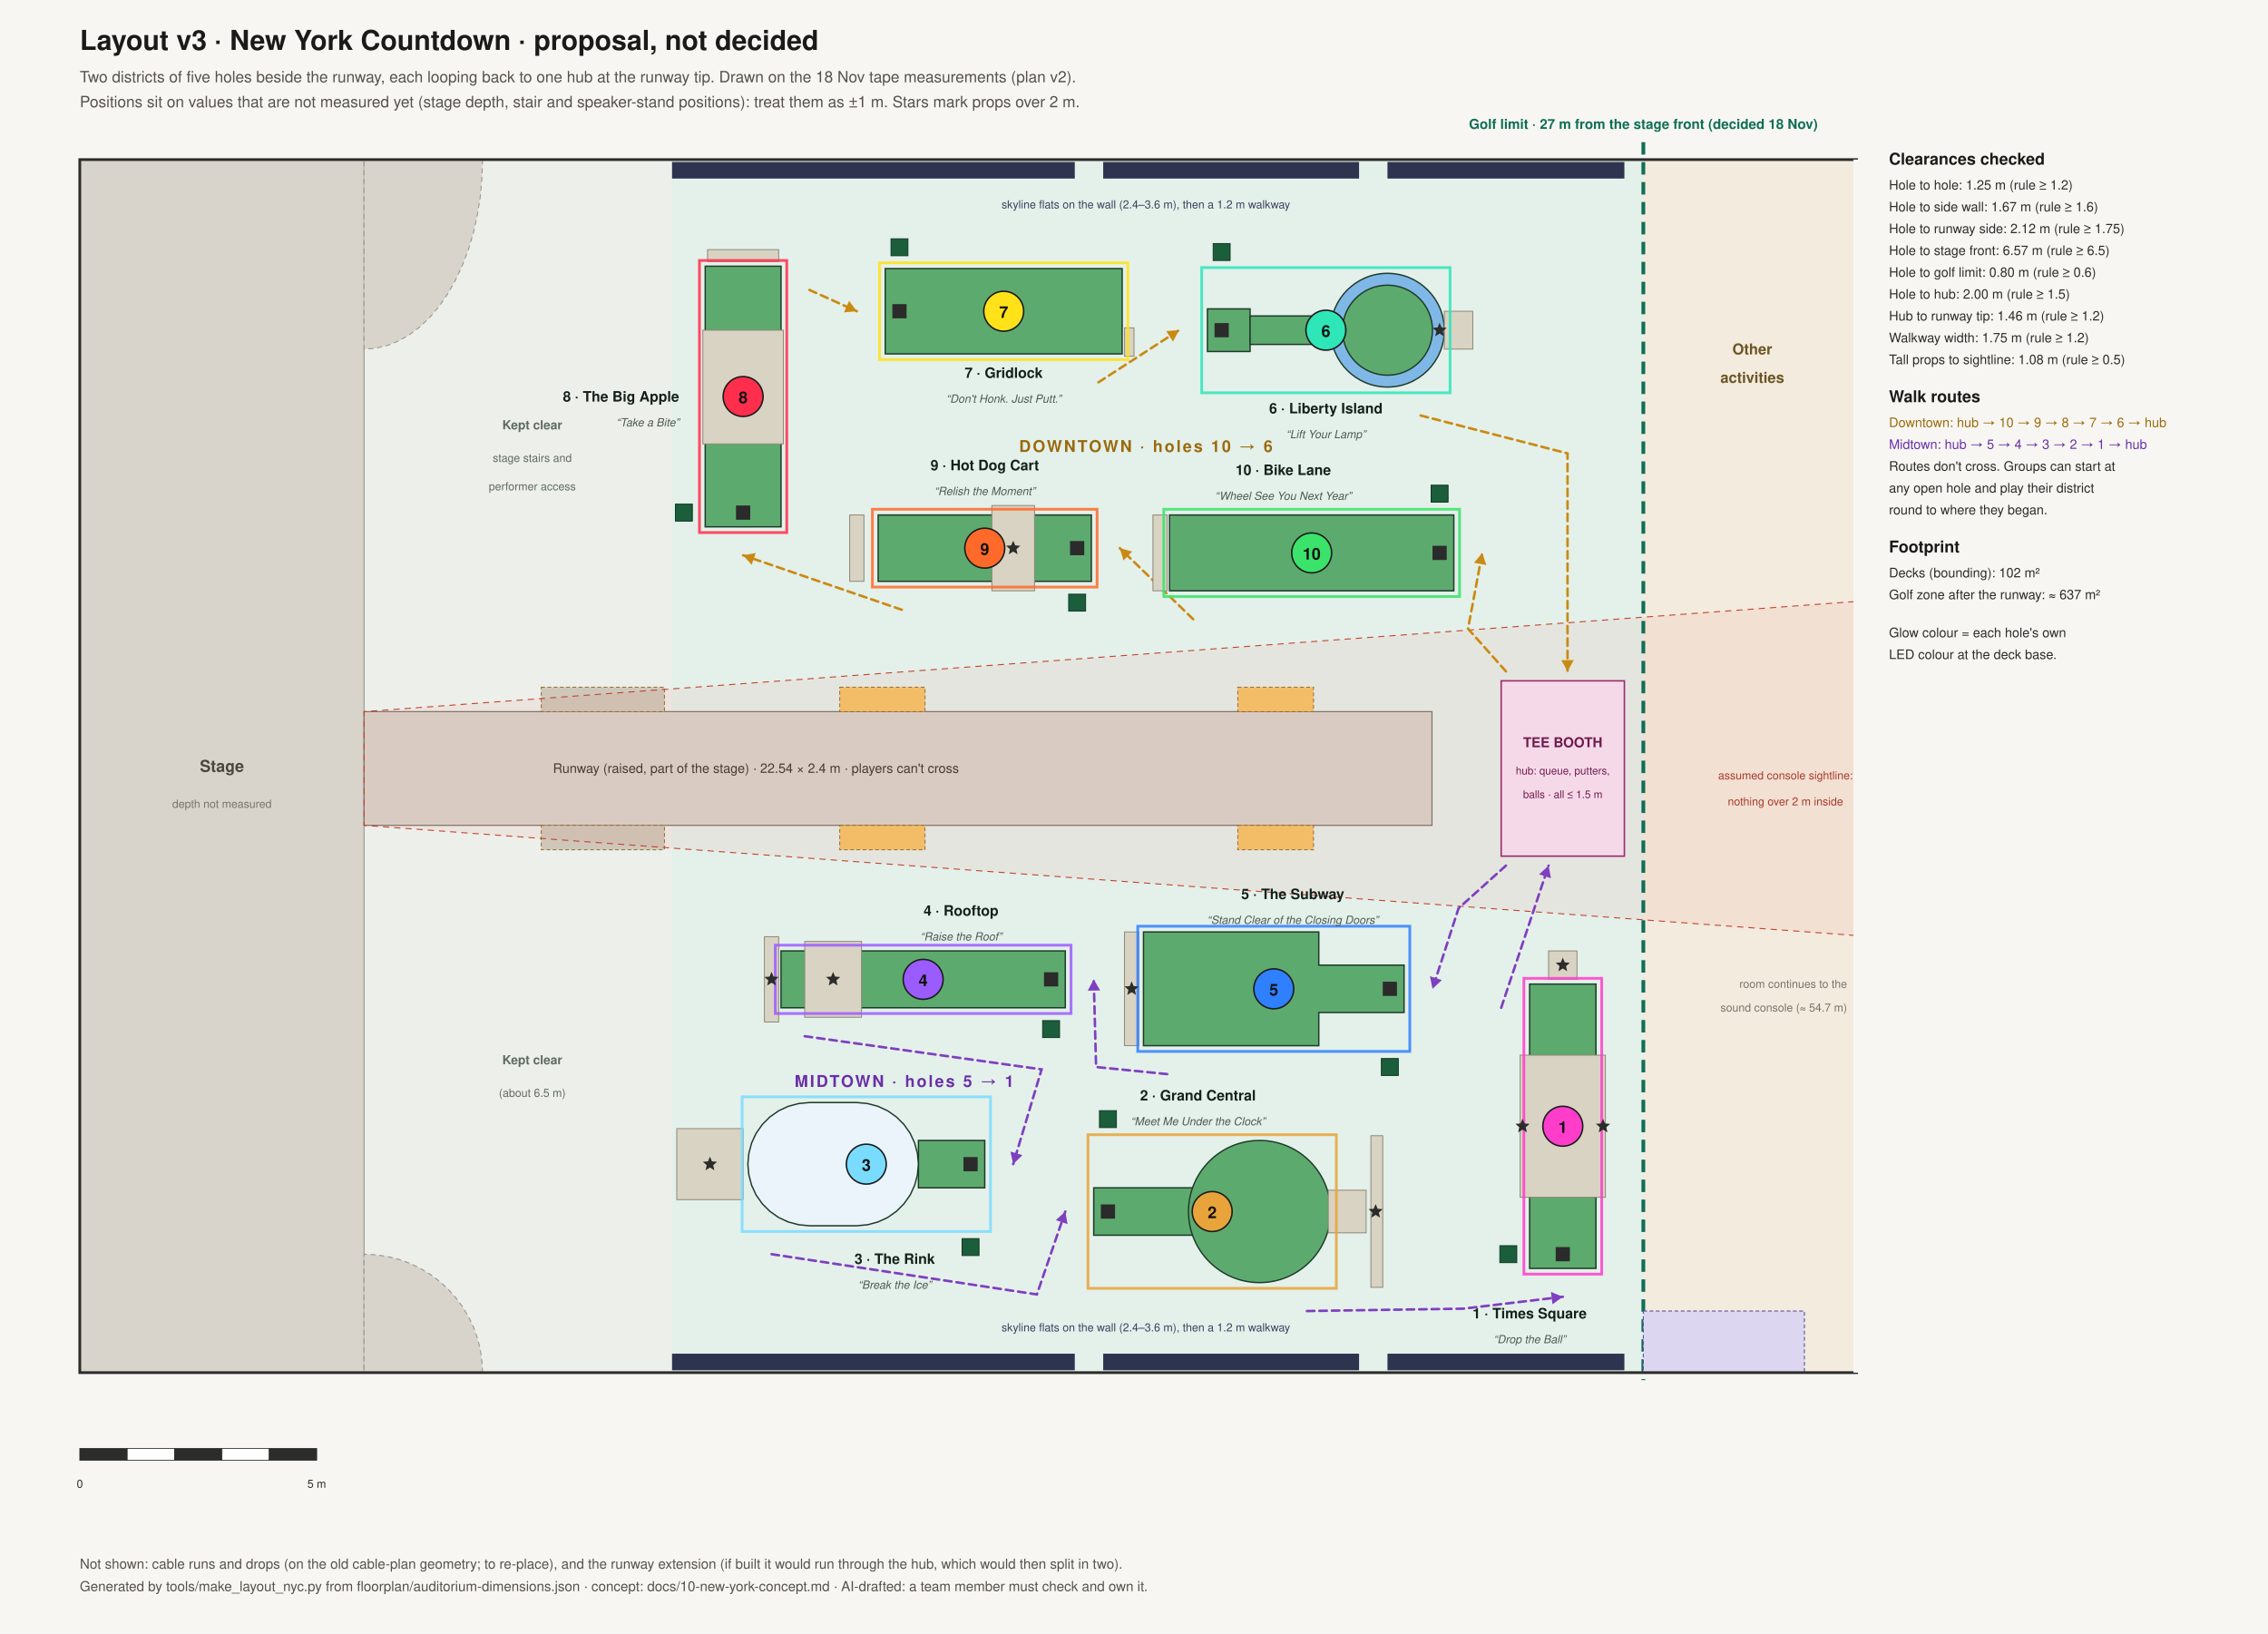
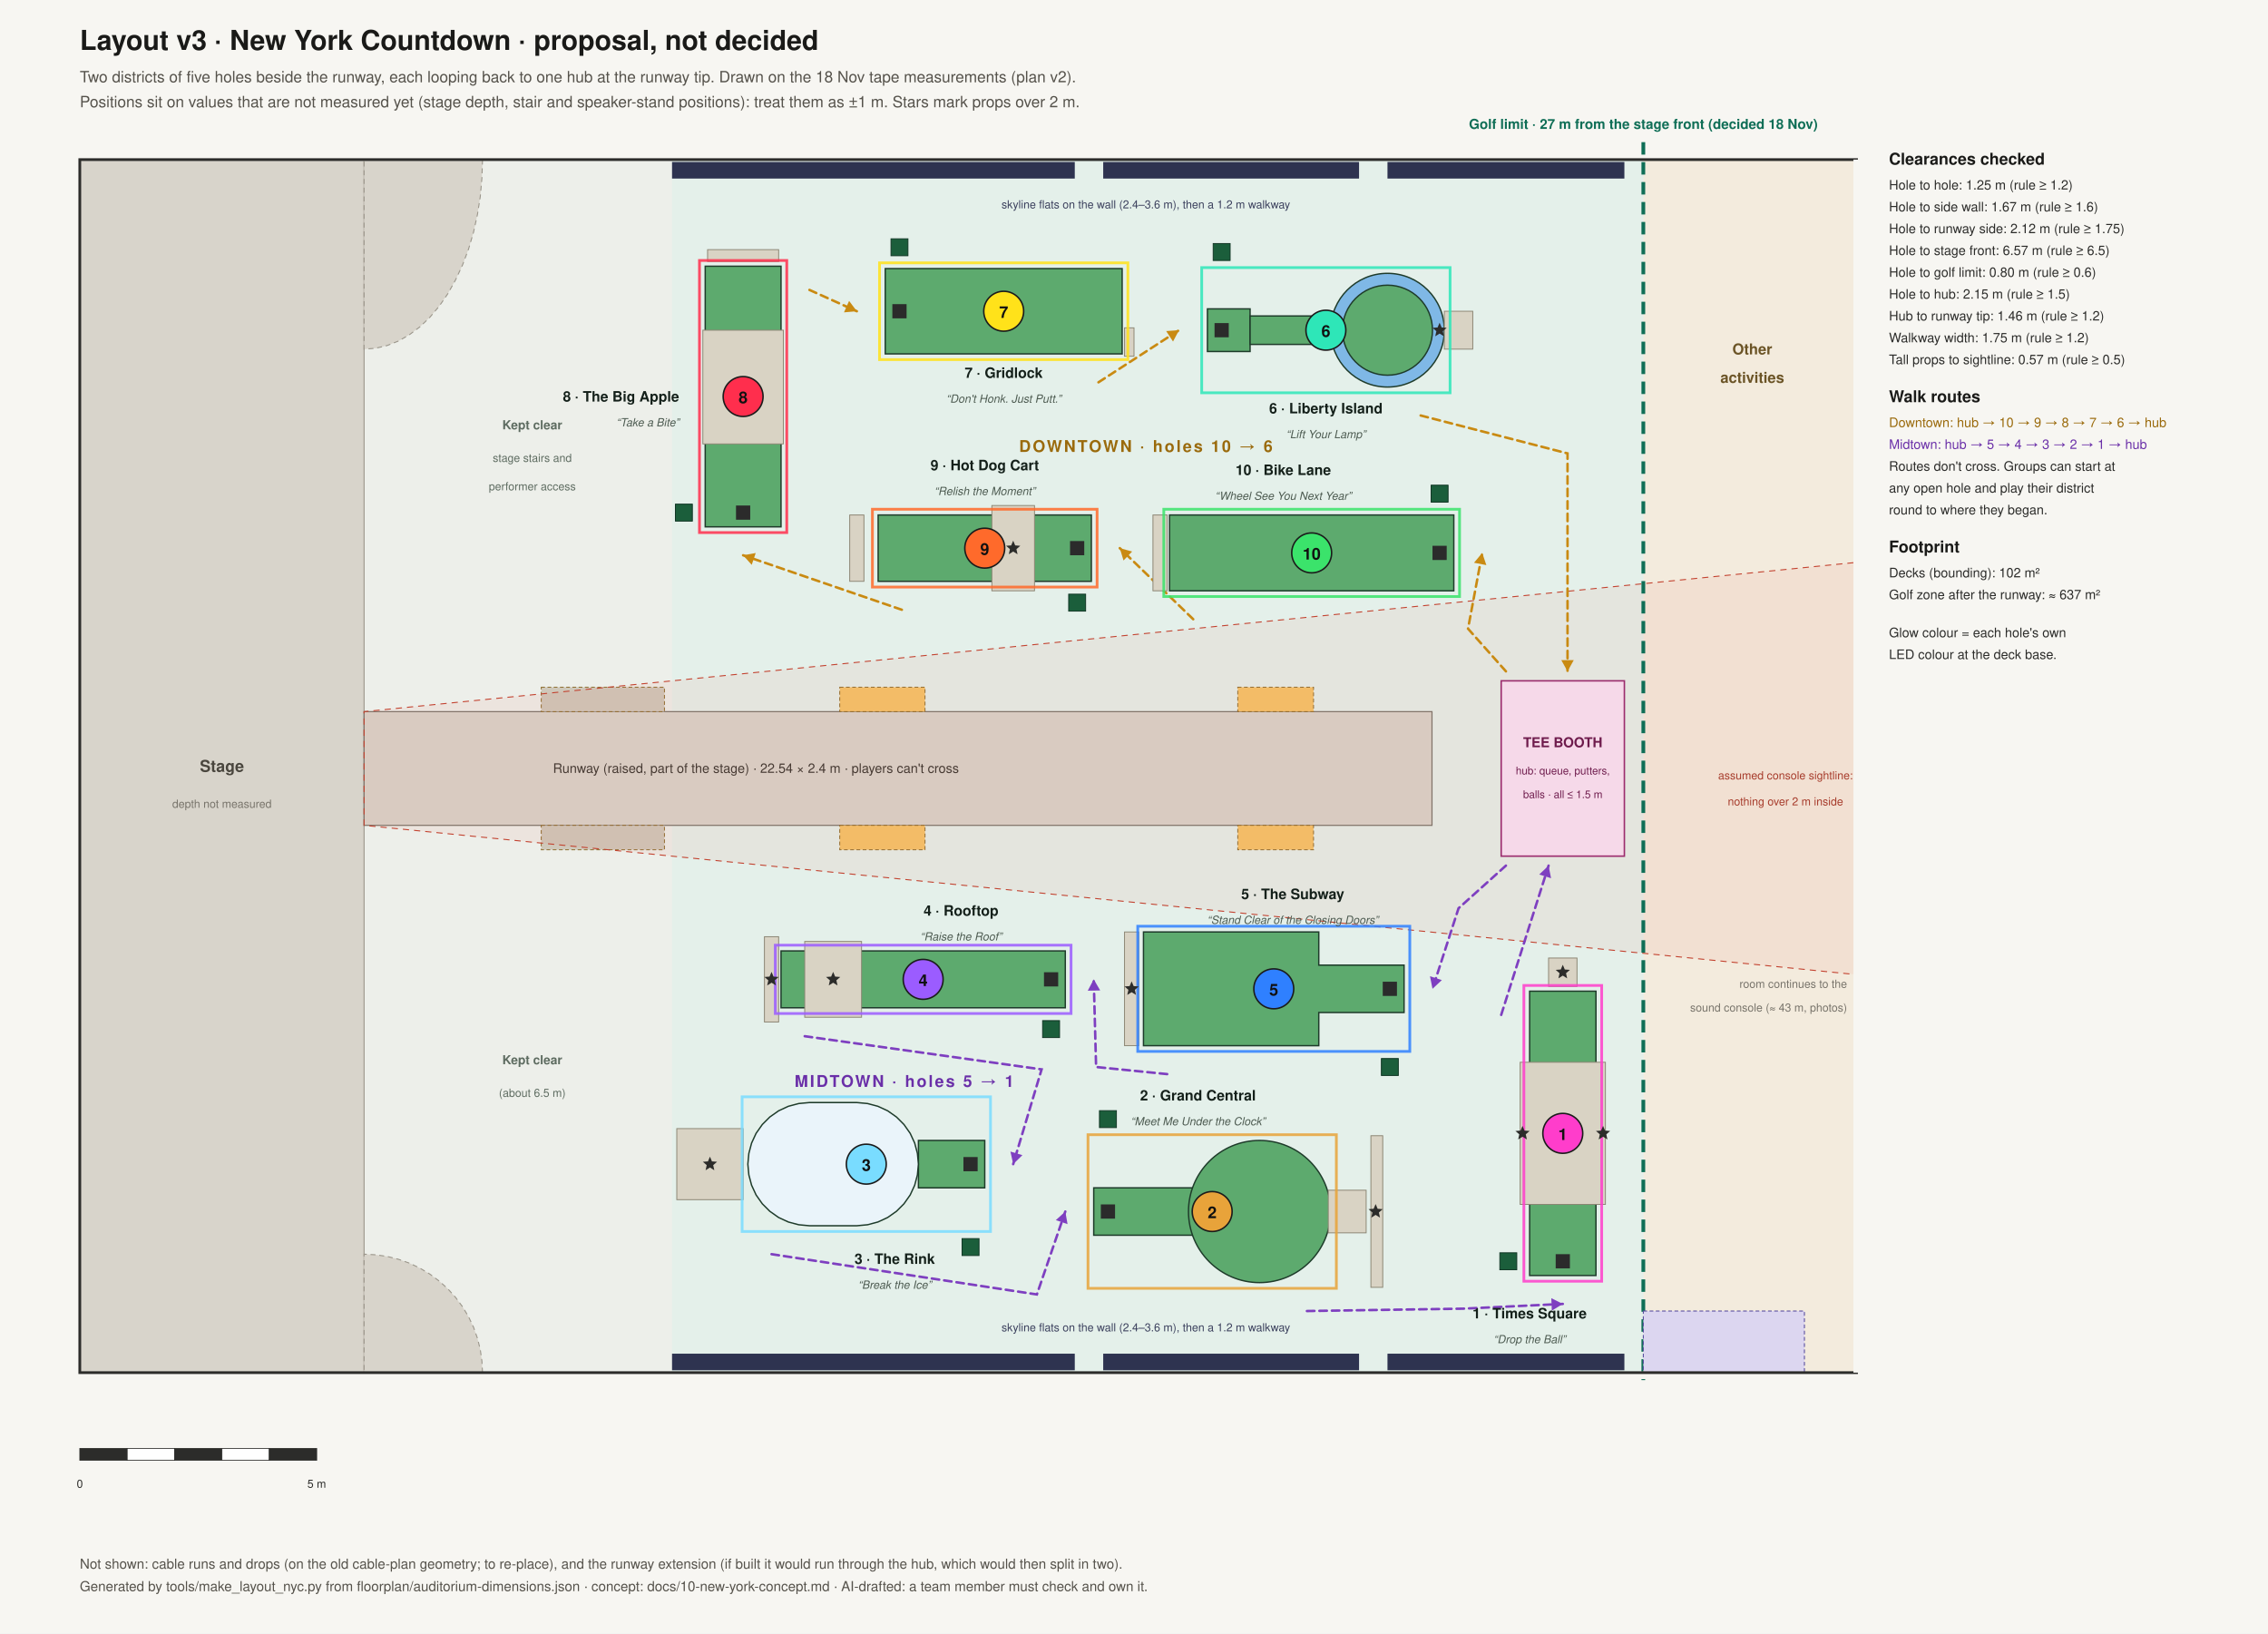
<svg xmlns="http://www.w3.org/2000/svg" width="3638" height="2620" viewBox="0 0 1819 1310">
  <rect width="1819" height="1310" fill="#F7F6F2" />
  <text x="64" y="40" font-family="Helvetica, Arial, sans-serif" font-size="22" font-weight="700" fill="#1A1A18">Layout v3 · New York Countdown · proposal, not decided</text>
  <text x="64" y="66" font-family="Helvetica, Arial, sans-serif" font-size="12.5" fill="#55524B">Two districts of five holes beside the runway, each looping back to one hub at the runway tip. Drawn on the 18 Nov tape measurements (plan v2).</text>
  <text x="64" y="86" font-family="Helvetica, Arial, sans-serif" font-size="12.5" fill="#55524B">Positions sit on values that are not measured yet (stage depth, stair and speaker-stand positions): treat them as ±1 m. Stars mark props over 2 m.</text>
  <polygon points="64.0,128.0 1489.0,128.0 1489.0,1100.8 64.0,1100.8" fill="#EFEDE7" stroke="none" stroke-width="1" />
  <polygon points="1318.0,128.0 1489.0,128.0 1489.0,1100.8 1318.0,1100.8" fill="#F3EBDD" stroke="none" stroke-width="1" />
  <polygon points="292.0,128.0 1318.0,128.0 1318.0,1100.8 292.0,1100.8" fill="#E4F0EA" stroke="none" stroke-width="1" />
  <polygon points="292.0,128.0 539.0,128.0 539.0,1100.8 292.0,1100.8" fill="#EDEFEA" stroke="none" stroke-width="1" />
  <polygon points="64.0,128.0 292.0,128.0 292.0,1100.8 64.0,1100.8" fill="#D8D4CB" stroke="#9A958A" stroke-width="0.8" />
  <polygon points="387.0,128.0 386.5,142.9 385.2,157.7 382.9,172.1 379.8,186.2 375.8,199.7 371.0,212.4 365.4,224.4 359.2,235.5 352.3,245.5 344.8,254.4 336.8,262.1 328.4,268.4 319.6,273.5 310.5,277.1 301.3,279.3 292.0,280.0 292.0,128.0" fill="#D8D4CB" stroke="#9A958A" stroke-width="0.8" stroke-dasharray="4 3" />
  <polygon points="387.0,1100.8 386.5,1091.5 385.2,1082.3 382.9,1073.2 379.8,1064.4 375.8,1056.0 371.0,1048.0 365.4,1040.5 359.2,1033.6 352.3,1027.4 344.8,1021.8 336.8,1017.0 328.4,1013.0 319.6,1009.9 310.5,1007.6 301.3,1006.3 292.0,1005.8 292.0,1100.8" fill="#D8D4CB" stroke="#9A958A" stroke-width="0.8" stroke-dasharray="4 3" />
  <text x="178.0" y="614.4" font-family="Helvetica, Arial, sans-serif" font-size="13" fill="#4A463E" text-anchor="middle" font-weight="700" dominant-baseline="middle">Stage</text>
  <text x="178.0" y="644.8" font-family="Helvetica, Arial, sans-serif" font-size="9" fill="#77736A" text-anchor="middle" font-weight="400" dominant-baseline="middle">depth not measured</text>
  <polygon points="292.0,570.7 1148.5,570.7 1148.5,661.9 292.0,661.9" fill="#D8D4CB" stroke="#7A756B" stroke-width="0.9" />
  <text x="606.3" y="616.3" font-family="Helvetica, Arial, sans-serif" font-size="10.5" fill="#3C3932" text-anchor="middle" font-weight="400" dominant-baseline="middle">Runway (raised, part of the stage) · 22.54 × 2.4 m · players can't cross</text>
  <polygon points="992.7,551.1 1053.5,551.1 1053.5,570.7 992.7,570.7" fill="#F4C46A" stroke="#8A6A2A" stroke-width="0.7" stroke-dasharray="3 2" />
  <polygon points="992.7,661.9 1053.5,661.9 1053.5,681.5 992.7,681.5" fill="#F4C46A" stroke="#8A6A2A" stroke-width="0.7" stroke-dasharray="3 2" />
  <polygon points="673.5,551.1 741.9,551.1 741.9,570.7 673.5,570.7" fill="#F4C46A" stroke="#8A6A2A" stroke-width="0.7" stroke-dasharray="3 2" />
  <polygon points="673.5,661.9 741.9,661.9 741.9,681.5 673.5,681.5" fill="#F4C46A" stroke="#8A6A2A" stroke-width="0.7" stroke-dasharray="3 2" />
  <polygon points="434.1,551.1 532.9,551.1 532.9,570.7 434.1,570.7" fill="#CFC8BA" stroke="#8A6A2A" stroke-width="0.7" stroke-dasharray="3 2" />
  <polygon points="434.1,661.9 532.9,661.9 532.9,681.5 434.1,681.5" fill="#CFC8BA" stroke="#8A6A2A" stroke-width="0.7" stroke-dasharray="3 2" />
  <text x="426.9" y="340.8" font-family="Helvetica, Arial, sans-serif" font-size="10" fill="#5D6B60" text-anchor="middle" font-weight="700" dominant-baseline="middle">Kept clear</text>
  <text x="426.9" y="367.4" font-family="Helvetica, Arial, sans-serif" font-size="9" fill="#5D6B60" text-anchor="middle" font-weight="400" dominant-baseline="middle">stage stairs and</text>
  <text x="426.9" y="390.2" font-family="Helvetica, Arial, sans-serif" font-size="9" fill="#5D6B60" text-anchor="middle" font-weight="400" dominant-baseline="middle">performer access</text>
  <text x="426.9" y="850.0" font-family="Helvetica, Arial, sans-serif" font-size="10" fill="#5D6B60" text-anchor="middle" font-weight="700" dominant-baseline="middle">Kept clear</text>
  <text x="426.9" y="876.6" font-family="Helvetica, Arial, sans-serif" font-size="9" fill="#5D6B60" text-anchor="middle" font-weight="400" dominant-baseline="middle">(about 6.5 m)</text>
  <clipPath id="room">
    <rect x="64.0" y="128.0" width="1425.0" height="972.8" />
  </clipPath>
-   <polygon points="1990.6,445.3 1990.6,787.3 292.0,661.9 292.0,570.7" fill="#E0533F" stroke="#C2412E" stroke-width="0.8" fill-opacity="0.07" stroke-dasharray="5 4" clip-path="url(#room)" />
+   <polygon points="1546.0,445.3 1546.0,787.3 292.0,661.9 292.0,570.7" fill="#E0533F" stroke="#C2412E" stroke-width="0.8" fill-opacity="0.07" stroke-dasharray="5 4" clip-path="url(#room)" />
  <text x="1432.0" y="622.0" font-family="Helvetica, Arial, sans-serif" font-size="9" fill="#A63A2A" text-anchor="middle" font-weight="400" dominant-baseline="middle">assumed console sightline:</text>
  <text x="1432.0" y="642.9" font-family="Helvetica, Arial, sans-serif" font-size="9" fill="#A63A2A" text-anchor="middle" font-weight="400" dominant-baseline="middle">nothing over 2 m inside</text>
  <polygon points="539.0,129.9 862.0,129.9 862.0,143.2 539.0,143.2" fill="#2E3350" stroke="none" stroke-width="1" />
  <polygon points="539.0,1085.6 862.0,1085.6 862.0,1098.9 539.0,1098.9" fill="#2E3350" stroke="none" stroke-width="1" />
  <polygon points="884.8,129.9 1090.0,129.9 1090.0,143.2 884.8,143.2" fill="#2E3350" stroke="none" stroke-width="1" />
  <polygon points="884.8,1085.6 1090.0,1085.6 1090.0,1098.9 884.8,1098.9" fill="#2E3350" stroke="none" stroke-width="1" />
  <polygon points="1112.8,129.9 1302.8,129.9 1302.8,143.2 1112.8,143.2" fill="#2E3350" stroke="none" stroke-width="1" />
  <polygon points="1112.8,1085.6 1302.8,1085.6 1302.8,1098.9 1112.8,1098.9" fill="#2E3350" stroke="none" stroke-width="1" />
  <text x="919.0" y="164.1" font-family="Helvetica, Arial, sans-serif" font-size="9" fill="#3A3F5C" text-anchor="middle" font-weight="400" dominant-baseline="middle">skyline flats on the wall (2.4–3.6 m), then a 1.2 m walkway</text>
  <text x="919.0" y="1064.7" font-family="Helvetica, Arial, sans-serif" font-size="9" fill="#3A3F5C" text-anchor="middle" font-weight="400" dominant-baseline="middle">skyline flats on the wall (2.4–3.6 m), then a 1.2 m walkway</text>
  <line x1="1318.0" y1="114.0" x2="1318.0" y2="1106.8" stroke="#0F6E56" stroke-width="3" stroke-dasharray="10 6" />
  <text x="1318.0" y="99.5" font-family="Helvetica, Arial, sans-serif" font-size="11" fill="#0F6E56" text-anchor="middle" font-weight="700" dominant-baseline="middle">Golf limit · 27 m from the stage front (decided 18 Nov)</text>
  <text x="1405.4" y="280.0" font-family="Helvetica, Arial, sans-serif" font-size="12" fill="#6B5426" text-anchor="middle" font-weight="700" dominant-baseline="middle">Other</text>
  <text x="1405.4" y="302.8" font-family="Helvetica, Arial, sans-serif" font-size="12" fill="#6B5426" text-anchor="middle" font-weight="700" dominant-baseline="middle">activities</text>
  <polygon points="1318.0,1051.4 1447.2,1051.4 1447.2,1100.8 1318.0,1100.8" fill="#DCD6F0" stroke="#5A4FA0" stroke-width="0.8" stroke-dasharray="3 2" />
  <polygon points="1204.0,546.0 1302.8,546.0 1302.8,686.6 1204.0,686.6" fill="#F6D9E9" stroke="#9C2C6E" stroke-width="1.2" />
  <text x="1253.4" y="595.4" font-family="Helvetica, Arial, sans-serif" font-size="11" fill="#6E1B4C" text-anchor="middle" font-weight="800" dominant-baseline="middle">TEE BOOTH</text>
  <text x="1253.4" y="618.2" font-family="Helvetica, Arial, sans-serif" font-size="8.5" fill="#6E1B4C" text-anchor="middle" font-weight="400" dominant-baseline="middle">hub: queue, putters,</text>
  <text x="1253.4" y="637.2" font-family="Helvetica, Arial, sans-serif" font-size="8.5" fill="#6E1B4C" text-anchor="middle" font-weight="400" dominant-baseline="middle">balls · all ≤ 1.5 m</text>
  <polyline points="1207.8,538.4 1177.4,504.2 1188.8,443.4" fill="none" stroke="#C98A12" stroke-width="2" stroke-dasharray="6 4" stroke-linecap="round" />
  <polygon points="1188.8,443.4 1182.2,451.3 1192.1,453.2" fill="#C98A12" />
  <polyline points="957.0,496.6 898.1,439.6" fill="none" stroke="#C98A12" stroke-width="2" stroke-dasharray="6 4" stroke-linecap="round" />
  <polygon points="898.1,439.6 901.1,449.5 908.0,442.3" fill="#C98A12" />
  <polyline points="723.3,489.0 596.0,445.3" fill="none" stroke="#C98A12" stroke-width="2" stroke-dasharray="6 4" stroke-linecap="round" />
  <polygon points="596.0,445.3 602.9,453.0 606.1,443.5" fill="#C98A12" />
  <polyline points="649.2,232.5 687.2,249.6" fill="none" stroke="#C98A12" stroke-width="2" stroke-dasharray="6 4" stroke-linecap="round" />
  <polygon points="687.2,249.6 681.0,241.3 676.9,250.5" fill="#C98A12" />
  <polyline points="881.0,306.6 945.6,264.8" fill="none" stroke="#C98A12" stroke-width="2" stroke-dasharray="6 4" stroke-linecap="round" />
  <polygon points="945.6,264.8 935.3,265.5 940.8,273.9" fill="#C98A12" />
  <polyline points="1139.4,333.2 1257.2,363.6 1257.2,538.4" fill="none" stroke="#C98A12" stroke-width="2" stroke-dasharray="6 4" stroke-linecap="round" />
  <polygon points="1257.2,538.4 1262.2,529.4 1252.2,529.4" fill="#C98A12" />
  <polyline points="1207.8,694.2 1169.8,728.4 1148.9,793.0" fill="none" stroke="#7E3FC0" stroke-width="2" stroke-dasharray="6 4" stroke-linecap="round" />
  <polygon points="1148.9,793.0 1156.4,786.0 1146.9,782.9" fill="#7E3FC0" />
  <polyline points="936.1,861.4 879.1,855.7 877.2,785.4" fill="none" stroke="#7E3FC0" stroke-width="2" stroke-dasharray="6 4" stroke-linecap="round" />
  <polygon points="877.2,785.4 872.4,794.5 882.4,794.3" fill="#7E3FC0" />
  <polyline points="645.4,831.0 835.4,857.6 812.6,933.6" fill="none" stroke="#7E3FC0" stroke-width="2" stroke-dasharray="6 4" stroke-linecap="round" />
  <polygon points="812.6,933.6 820.0,926.4 810.4,923.5" fill="#7E3FC0" />
  <polyline points="618.8,1005.8 831.6,1038.1 854.4,971.6" fill="none" stroke="#7E3FC0" stroke-width="2" stroke-dasharray="6 4" stroke-linecap="round" />
  <polygon points="854.4,971.6 846.8,978.5 856.2,981.7" fill="#7E3FC0" />
-   <polyline points="1048.2,1051.4 1173.6,1049.5 1253.4,1040.0" fill="none" stroke="#7E3FC0" stroke-width="2" stroke-dasharray="6 4" stroke-linecap="round" />
-   <polygon points="1253.4,1040.0 1243.9,1036.1 1245.1,1046.0" fill="#7E3FC0" />
-   <polyline points="1204.0,808.2 1242.0,694.2" fill="none" stroke="#7E3FC0" stroke-width="2" stroke-dasharray="6 4" stroke-linecap="round" />
-   <polygon points="1242.0,694.2 1234.4,701.2 1243.9,704.3" fill="#7E3FC0" />
+   <polyline points="1048.2,1051.4 1173.6,1049.5 1253.4,1045.7" fill="none" stroke="#7E3FC0" stroke-width="2" stroke-dasharray="6 4" stroke-linecap="round" />
+   <polygon points="1253.4,1045.7 1244.2,1041.1 1244.6,1051.1" fill="#7E3FC0" />
+   <polyline points="1204.0,813.9 1242.0,694.2" fill="none" stroke="#7E3FC0" stroke-width="2" stroke-dasharray="6 4" stroke-linecap="round" />
+   <polygon points="1242.0,694.2 1234.5,701.3 1244.0,704.3" fill="#7E3FC0" />
  <polygon points="1166.0,473.8 938.0,473.8 938.0,413.0 1166.0,413.0" fill="#5DAA6E" stroke="#1E3B2A" stroke-width="1.1" />
  <polygon points="936.1,473.8 924.7,473.8 924.7,413.0 936.1,413.0" fill="#D9D3C4" stroke="#8A8472" stroke-width="0.7" />
  <polygon points="1147.8,389.1 1161.4,389.1 1161.4,402.7 1147.8,402.7" fill="#1B5E3B" stroke="#0E3322" stroke-width="0.7" />
  <polygon points="1170.6,478.4 933.4,478.4 933.4,408.4 1170.6,408.4" fill="none" stroke="#3BE36B" stroke-width="2.2" stroke-opacity="0.85" stroke-dasharray="1 0" />
  <polygon points="1148.9,437.7 1160.3,437.7 1160.3,449.1 1148.9,449.1" fill="#2B2B2B" stroke="none" stroke-width="1" />
  <circle cx="1052.0" cy="443.4" r="16.0" fill="#3BE36B" stroke="#1B1B1B" stroke-width="1.2" />
  <text x="1052.0" y="444.2" font-family="Helvetica, Arial, sans-serif" font-size="13" fill="#111" text-anchor="middle" font-weight="800" dominant-baseline="middle">10</text>
  <polygon points="875.3,466.2 704.3,466.2 704.3,413.0 875.3,413.0" fill="#5DAA6E" stroke="#1E3B2A" stroke-width="1.1" />
  <polygon points="829.7,473.8 795.5,473.8 795.5,405.4 829.7,405.4" fill="#D9D3C4" stroke="#8A8472" stroke-width="0.7" />
  <polygon points="692.9,466.2 681.5,466.2 681.5,413.0 692.9,413.0" fill="#D9D3C4" stroke="#8A8472" stroke-width="0.7" />
  <polygon points="857.1,476.5 870.7,476.5 870.7,490.1 857.1,490.1" fill="#1B5E3B" stroke="#0E3322" stroke-width="0.7" />
  <polygon points="879.9,470.8 699.7,470.8 699.7,408.4 879.9,408.4" fill="none" stroke="#FF6A2B" stroke-width="2.2" stroke-opacity="0.85" stroke-dasharray="1 0" />
  <polygon points="858.2,433.9 869.6,433.9 869.6,445.3 858.2,445.3" fill="#2B2B2B" stroke="none" stroke-width="1" />
  <polygon points="812.6,433.6 814.2,437.4 818.3,437.7 815.2,440.4 816.1,444.5 812.6,442.3 809.1,444.5 810.0,440.4 806.9,437.7 811.0,437.4" fill="#2C2C2A" />
  <circle cx="789.8" cy="439.6" r="16.0" fill="#FF6A2B" stroke="#1B1B1B" stroke-width="1.2" />
  <text x="789.8" y="440.4" font-family="Helvetica, Arial, sans-serif" font-size="13" fill="#111" text-anchor="middle" font-weight="800" dominant-baseline="middle">9</text>
  <polygon points="565.6,422.5 565.6,213.5 626.4,213.5 626.4,422.5" fill="#5DAA6E" stroke="#1E3B2A" stroke-width="1.1" />
  <polygon points="563.7,356.0 563.7,264.8 628.3,264.8 628.3,356.0" fill="#D9D3C4" stroke="#8A8472" stroke-width="0.7" />
  <polygon points="567.5,209.7 567.5,200.2 624.5,200.2 624.5,209.7" fill="#D9D3C4" stroke="#8A8472" stroke-width="0.7" />
  <polygon points="541.7,404.3 555.3,404.3 555.3,417.9 541.7,417.9" fill="#1B5E3B" stroke="#0E3322" stroke-width="0.7" />
  <polygon points="561.0,427.1 561.0,208.9 631.0,208.9 631.0,427.1" fill="none" stroke="#FF2E4D" stroke-width="2.2" stroke-opacity="0.85" stroke-dasharray="1 0" />
  <polygon points="590.3,405.4 601.7,405.4 601.7,416.8 590.3,416.8" fill="#2B2B2B" stroke="none" stroke-width="1" />
  <circle cx="596.0" cy="318.0" r="16.0" fill="#FF2E4D" stroke="#1B1B1B" stroke-width="1.2" />
  <text x="596.0" y="318.8" font-family="Helvetica, Arial, sans-serif" font-size="13" fill="#111" text-anchor="middle" font-weight="800" dominant-baseline="middle">8</text>
  <polygon points="710.0,215.4 900.0,215.4 900.0,283.8 710.0,283.8" fill="#5DAA6E" stroke="#1E3B2A" stroke-width="1.1" />
  <polygon points="901.9,262.9 909.5,262.9 909.5,285.7 901.9,285.7" fill="#D9D3C4" stroke="#8A8472" stroke-width="0.7" />
  <polygon points="714.6,191.5 728.2,191.5 728.2,205.1 714.6,205.1" fill="#1B5E3B" stroke="#0E3322" stroke-width="0.7" />
  <polygon points="705.4,210.8 904.6,210.8 904.6,288.4 705.4,288.4" fill="none" stroke="#FFE21A" stroke-width="2.2" stroke-opacity="0.85" stroke-dasharray="1 0" />
  <polygon points="715.7,243.9 727.1,243.9 727.1,255.3 715.7,255.3" fill="#2B2B2B" stroke="none" stroke-width="1" />
  <circle cx="805.0" cy="249.6" r="16.0" fill="#FFE21A" stroke="#1B1B1B" stroke-width="1.2" />
  <text x="805.0" y="250.4" font-family="Helvetica, Arial, sans-serif" font-size="13" fill="#111" text-anchor="middle" font-weight="800" dominant-baseline="middle">7</text>
  <polygon points="968.4,247.7 1002.6,247.7 1002.6,281.9 968.4,281.9" fill="#5DAA6E" stroke="#1E3B2A" stroke-width="1.1" />
  <polygon points="1002.6,253.4 1076.7,253.4 1076.7,276.2 1002.6,276.2" fill="#5DAA6E" stroke="#1E3B2A" stroke-width="1.1" />
  <circle cx="1112.8" cy="264.8" r="45.6" fill="#7FB8E6" stroke="#1E3B2A" stroke-width="1.1" />
  <circle cx="1112.8" cy="264.8" r="36.1" fill="#5DAA6E" stroke="#1E3B2A" stroke-width="1.1" />
  <polygon points="1158.4,249.6 1181.2,249.6 1181.2,280.0 1158.4,280.0" fill="#D9D3C4" stroke="#8A8472" stroke-width="0.7" />
  <polygon points="973.0,195.3 986.6,195.3 986.6,208.9 973.0,208.9" fill="#1B5E3B" stroke="#0E3322" stroke-width="0.7" />
  <polygon points="963.8,214.6 1163.0,214.6 1163.0,315.0 963.8,315.0" fill="none" stroke="#2EE6B8" stroke-width="2.2" stroke-opacity="0.85" stroke-dasharray="1 0" />
  <polygon points="974.1,259.1 985.5,259.1 985.5,270.5 974.1,270.5" fill="#2B2B2B" stroke="none" stroke-width="1" />
  <polygon points="1154.6,258.8 1156.2,262.6 1160.3,262.9 1157.2,265.6 1158.1,269.7 1154.6,267.5 1151.1,269.7 1152.0,265.6 1148.9,262.9 1153.0,262.6" fill="#2C2C2A" />
  <circle cx="1063.4" cy="264.8" r="16.0" fill="#2EE6B8" stroke="#1B1B1B" stroke-width="1.2" />
  <text x="1063.4" y="265.6" font-family="Helvetica, Arial, sans-serif" font-size="13" fill="#111" text-anchor="middle" font-weight="800" dominant-baseline="middle">6</text>
  <polygon points="1126.1,812.0 1057.7,812.0 1057.7,838.6 917.1,838.6 917.1,747.4 1057.7,747.4 1057.7,774.0 1126.1,774.0" fill="#5DAA6E" stroke="#1E3B2A" stroke-width="1.1" />
  <polygon points="913.3,838.6 901.9,838.6 901.9,747.4 913.3,747.4" fill="#D9D3C4" stroke="#8A8472" stroke-width="0.7" />
  <polygon points="1107.9,848.9 1121.5,848.9 1121.5,862.5 1107.9,862.5" fill="#1B5E3B" stroke="#0E3322" stroke-width="0.7" />
  <polygon points="1130.7,843.2 912.5,843.2 912.5,742.8 1130.7,742.8" fill="none" stroke="#2F80FF" stroke-width="2.2" stroke-opacity="0.85" stroke-dasharray="1 0" />
  <polygon points="1109.0,787.3 1120.4,787.3 1120.4,798.7 1109.0,798.7" fill="#2B2B2B" stroke="none" stroke-width="1" />
  <polygon points="907.6,787.0 909.2,790.8 913.3,791.1 910.2,793.8 911.1,797.9 907.6,795.7 904.1,797.9 905.0,793.8 901.9,791.1 906.0,790.8" fill="#2C2C2A" />
  <circle cx="1021.6" cy="793.0" r="16.0" fill="#2F80FF" stroke="#1B1B1B" stroke-width="1.2" />
  <text x="1021.6" y="793.8" font-family="Helvetica, Arial, sans-serif" font-size="13" fill="#111" text-anchor="middle" font-weight="800" dominant-baseline="middle">5</text>
  <polygon points="854.4,808.2 626.4,808.2 626.4,762.6 854.4,762.6" fill="#5DAA6E" stroke="#1E3B2A" stroke-width="1.1" />
  <polygon points="691.0,815.8 645.4,815.8 645.4,755.0 691.0,755.0" fill="#D9D3C4" stroke="#8A8472" stroke-width="0.7" />
  <polygon points="624.5,819.6 613.1,819.6 613.1,751.2 624.5,751.2" fill="#D9D3C4" stroke="#8A8472" stroke-width="0.7" />
  <polygon points="836.2,818.5 849.8,818.5 849.8,832.1 836.2,832.1" fill="#1B5E3B" stroke="#0E3322" stroke-width="0.7" />
  <polygon points="859.0,812.8 621.8,812.8 621.8,758.0 859.0,758.0" fill="none" stroke="#9B5CFF" stroke-width="2.2" stroke-opacity="0.85" stroke-dasharray="1 0" />
  <polygon points="837.3,779.7 848.7,779.7 848.7,791.1 837.3,791.1" fill="#2B2B2B" stroke="none" stroke-width="1" />
  <polygon points="668.2,779.4 669.8,783.2 673.9,783.5 670.8,786.2 671.7,790.3 668.2,788.1 664.7,790.3 665.6,786.2 662.5,783.5 666.6,783.2" fill="#2C2C2A" />
  <polygon points="618.8,779.4 620.4,783.2 624.5,783.5 621.4,786.2 622.3,790.3 618.8,788.1 615.3,790.3 616.2,786.2 613.1,783.5 617.2,783.2" fill="#2C2C2A" />
  <circle cx="740.4" cy="785.4" r="16.0" fill="#9B5CFF" stroke="#1B1B1B" stroke-width="1.2" />
  <text x="740.4" y="786.2" font-family="Helvetica, Arial, sans-serif" font-size="13" fill="#111" text-anchor="middle" font-weight="800" dominant-baseline="middle">4</text>
  <polygon points="789.8,952.6 736.6,952.6 736.6,914.6 789.8,914.6" fill="#5DAA6E" stroke="#1E3B2A" stroke-width="1.1" />
  <polygon points="687.2,884.2 695.8,885.0 704.1,887.2 711.9,890.8 719.0,895.8 725.0,901.8 730.0,908.9 733.6,916.7 735.8,925.0 736.6,933.6 735.8,942.2 733.6,950.5 730.0,958.3 725.0,965.4 719.0,971.4 711.9,976.4 704.1,980.0 695.8,982.2 687.2,983.0 649.2,983.0 640.6,982.2 632.3,980.0 624.5,976.4 617.4,971.4 611.4,965.4 606.4,958.3 602.8,950.5 600.6,942.2 599.8,933.6 600.6,925.0 602.8,916.7 606.4,908.9 611.4,901.8 617.4,895.8 624.5,890.8 632.3,887.2 640.6,885.0 649.2,884.2" fill="#EAF4FA" stroke="#1E3B2A" stroke-width="1.1" />
  <polygon points="596.0,962.1 542.8,962.1 542.8,905.1 596.0,905.1" fill="#D9D3C4" stroke="#8A8472" stroke-width="0.7" />
  <polygon points="771.6,993.3 785.2,993.3 785.2,1006.9 771.6,1006.9" fill="#1B5E3B" stroke="#0E3322" stroke-width="0.7" />
  <polygon points="794.4,987.6 595.2,987.6 595.2,879.6 794.4,879.6" fill="none" stroke="#79DCFF" stroke-width="2.2" stroke-opacity="0.85" stroke-dasharray="1 0" />
  <polygon points="772.7,927.9 784.1,927.9 784.1,939.3 772.7,939.3" fill="#2B2B2B" stroke="none" stroke-width="1" />
  <polygon points="569.4,927.6 571.0,931.4 575.1,931.7 572.0,934.4 572.9,938.5 569.4,936.3 565.9,938.5 566.8,934.4 563.7,931.7 567.8,931.4" fill="#2C2C2A" />
  <circle cx="694.8" cy="933.6" r="16.0" fill="#79DCFF" stroke="#1B1B1B" stroke-width="1.2" />
  <text x="694.8" y="934.4" font-family="Helvetica, Arial, sans-serif" font-size="13" fill="#111" text-anchor="middle" font-weight="800" dominant-baseline="middle">3</text>
  <polygon points="877.2,952.6 960.8,952.6 960.8,990.6 877.2,990.6" fill="#5DAA6E" stroke="#1E3B2A" stroke-width="1.1" />
  <circle cx="1010.2" cy="971.6" r="57.0" fill="#5DAA6E" stroke="#1E3B2A" stroke-width="1.1" />
  <polygon points="1065.3,954.5 1095.7,954.5 1095.7,988.7 1065.3,988.7" fill="#D9D3C4" stroke="#8A8472" stroke-width="0.7" />
  <polygon points="1099.5,910.8 1109.0,910.8 1109.0,1032.4 1099.5,1032.4" fill="#D9D3C4" stroke="#8A8472" stroke-width="0.7" />
  <polygon points="881.8,890.7 895.4,890.7 895.4,904.3 881.8,904.3" fill="#1B5E3B" stroke="#0E3322" stroke-width="0.7" />
  <polygon points="872.6,910.0 1071.8,910.0 1071.8,1033.2 872.6,1033.2" fill="none" stroke="#E8A33A" stroke-width="2.2" stroke-opacity="0.85" stroke-dasharray="1 0" />
  <polygon points="882.9,965.9 894.3,965.9 894.3,977.3 882.9,977.3" fill="#2B2B2B" stroke="none" stroke-width="1" />
  <polygon points="1103.3,965.6 1104.9,969.4 1109.0,969.7 1105.9,972.4 1106.8,976.5 1103.3,974.3 1099.8,976.5 1100.7,972.4 1097.6,969.7 1101.7,969.4" fill="#2C2C2A" />
  <circle cx="972.2" cy="971.6" r="16.0" fill="#E8A33A" stroke="#1B1B1B" stroke-width="1.2" />
  <text x="972.2" y="972.4" font-family="Helvetica, Arial, sans-serif" font-size="13" fill="#111" text-anchor="middle" font-weight="800" dominant-baseline="middle">2</text>
-   <polygon points="1226.8,1017.2 1226.8,789.2 1280.0,789.2 1280.0,1017.2" fill="#5DAA6E" stroke="#1E3B2A" stroke-width="1.1" />
-   <polygon points="1219.2,960.2 1219.2,846.2 1287.6,846.2 1287.6,960.2" fill="#D9D3C4" stroke="#8A8472" stroke-width="0.7" />
-   <polygon points="1242.0,785.4 1242.0,762.6 1264.8,762.6 1264.8,785.4" fill="#D9D3C4" stroke="#8A8472" stroke-width="0.7" />
-   <polygon points="1202.9,999.0 1216.5,999.0 1216.5,1012.6 1202.9,1012.6" fill="#1B5E3B" stroke="#0E3322" stroke-width="0.7" />
-   <polygon points="1222.2,1021.8 1222.2,784.6 1284.6,784.6 1284.6,1021.8" fill="none" stroke="#FF3DCB" stroke-width="2.2" stroke-opacity="0.85" stroke-dasharray="1 0" />
-   <polygon points="1247.7,1000.1 1259.1,1000.1 1259.1,1011.5 1247.7,1011.5" fill="#2B2B2B" stroke="none" stroke-width="1" />
-   <polygon points="1253.4,768.0 1255.0,771.8 1259.1,772.1 1256.0,774.8 1256.9,778.9 1253.4,776.7 1249.9,778.9 1250.8,774.8 1247.7,772.1 1251.8,771.8" fill="#2C2C2A" />
-   <polygon points="1285.7,897.2 1287.3,901.0 1291.4,901.3 1288.3,904.0 1289.2,908.1 1285.7,905.9 1282.2,908.1 1283.1,904.0 1280.0,901.3 1284.1,901.0" fill="#2C2C2A" />
-   <polygon points="1221.1,897.2 1222.7,901.0 1226.8,901.3 1223.7,904.0 1224.6,908.1 1221.1,905.9 1217.6,908.1 1218.5,904.0 1215.4,901.3 1219.5,901.0" fill="#2C2C2A" />
-   <circle cx="1253.4" cy="903.2" r="16.0" fill="#FF3DCB" stroke="#1B1B1B" stroke-width="1.2" />
-   <text x="1253.4" y="904.0" font-family="Helvetica, Arial, sans-serif" font-size="13" fill="#111" text-anchor="middle" font-weight="800" dominant-baseline="middle">1</text>
+   <polygon points="1226.8,1022.9 1226.8,794.9 1280.0,794.9 1280.0,1022.9" fill="#5DAA6E" stroke="#1E3B2A" stroke-width="1.1" />
+   <polygon points="1219.2,965.9 1219.2,851.9 1287.6,851.9 1287.6,965.9" fill="#D9D3C4" stroke="#8A8472" stroke-width="0.7" />
+   <polygon points="1242.0,791.1 1242.0,768.3 1264.8,768.3 1264.8,791.1" fill="#D9D3C4" stroke="#8A8472" stroke-width="0.7" />
+   <polygon points="1202.9,1004.7 1216.5,1004.7 1216.5,1018.3 1202.9,1018.3" fill="#1B5E3B" stroke="#0E3322" stroke-width="0.7" />
+   <polygon points="1222.2,1027.5 1222.2,790.3 1284.6,790.3 1284.6,1027.5" fill="none" stroke="#FF3DCB" stroke-width="2.2" stroke-opacity="0.85" stroke-dasharray="1 0" />
+   <polygon points="1247.7,1005.8 1259.1,1005.8 1259.1,1017.2 1247.7,1017.2" fill="#2B2B2B" stroke="none" stroke-width="1" />
+   <polygon points="1253.4,773.7 1255.0,777.5 1259.1,777.8 1256.0,780.5 1256.9,784.6 1253.4,782.4 1249.9,784.6 1250.8,780.5 1247.7,777.8 1251.8,777.5" fill="#2C2C2A" />
+   <polygon points="1285.7,902.9 1287.3,906.7 1291.4,907.0 1288.3,909.7 1289.2,913.8 1285.7,911.6 1282.2,913.8 1283.1,909.7 1280.0,907.0 1284.1,906.7" fill="#2C2C2A" />
+   <polygon points="1221.1,902.9 1222.7,906.7 1226.8,907.0 1223.7,909.7 1224.6,913.8 1221.1,911.6 1217.6,913.8 1218.5,909.7 1215.4,907.0 1219.5,906.7" fill="#2C2C2A" />
+   <circle cx="1253.4" cy="908.9" r="16.0" fill="#FF3DCB" stroke="#1B1B1B" stroke-width="1.2" />
+   <text x="1253.4" y="909.7" font-family="Helvetica, Arial, sans-serif" font-size="13" fill="#111" text-anchor="middle" font-weight="800" dominant-baseline="middle">1</text>
  <text x="1029.2" y="376.9" font-family="Helvetica, Arial, sans-serif" font-size="11.5" fill="#14201A" text-anchor="middle" font-weight="700" dominant-baseline="middle">10 · Bike Lane</text>
  <text x="1029.2" y="397.8" font-family="Helvetica, Arial, sans-serif" font-size="9" fill="#4C5A50" text-anchor="middle" font-weight="400" dominant-baseline="middle" font-style="italic">“Wheel See You Next Year”</text>
  <text x="789.8" y="373.1" font-family="Helvetica, Arial, sans-serif" font-size="11.5" fill="#14201A" text-anchor="middle" font-weight="700" dominant-baseline="middle">9 · Hot Dog Cart</text>
  <text x="789.8" y="394.0" font-family="Helvetica, Arial, sans-serif" font-size="9" fill="#4C5A50" text-anchor="middle" font-weight="400" dominant-baseline="middle" font-style="italic">“Relish the Moment”</text>
  <text x="544.7" y="318.0" font-family="Helvetica, Arial, sans-serif" font-size="11.5" fill="#14201A" text-anchor="end" font-weight="700" dominant-baseline="middle">8 · The Big Apple</text>
  <text x="544.7" y="338.9" font-family="Helvetica, Arial, sans-serif" font-size="9" fill="#4C5A50" text-anchor="end" font-weight="400" dominant-baseline="middle" font-style="italic">“Take a Bite”</text>
  <text x="805.0" y="299.0" font-family="Helvetica, Arial, sans-serif" font-size="11.5" fill="#14201A" text-anchor="middle" font-weight="700" dominant-baseline="middle">7 · Gridlock</text>
  <text x="805.0" y="319.9" font-family="Helvetica, Arial, sans-serif" font-size="9" fill="#4C5A50" text-anchor="middle" font-weight="400" dominant-baseline="middle" font-style="italic">“Don't Honk. Just Putt.”</text>
  <text x="1063.4" y="327.5" font-family="Helvetica, Arial, sans-serif" font-size="11.5" fill="#14201A" text-anchor="middle" font-weight="700" dominant-baseline="middle">6 · Liberty Island</text>
  <text x="1063.4" y="348.4" font-family="Helvetica, Arial, sans-serif" font-size="9" fill="#4C5A50" text-anchor="middle" font-weight="400" dominant-baseline="middle" font-style="italic">“Lift Your Lamp”</text>
  <text x="1036.8" y="717.0" font-family="Helvetica, Arial, sans-serif" font-size="11.5" fill="#14201A" text-anchor="middle" font-weight="700" dominant-baseline="middle">5 · The Subway</text>
  <text x="1036.8" y="737.9" font-family="Helvetica, Arial, sans-serif" font-size="9" fill="#4C5A50" text-anchor="middle" font-weight="400" dominant-baseline="middle" font-style="italic">“Stand Clear of the Closing Doors”</text>
  <text x="770.8" y="730.3" font-family="Helvetica, Arial, sans-serif" font-size="11.5" fill="#14201A" text-anchor="middle" font-weight="700" dominant-baseline="middle">4 · Rooftop</text>
  <text x="770.8" y="751.2" font-family="Helvetica, Arial, sans-serif" font-size="9" fill="#4C5A50" text-anchor="middle" font-weight="400" dominant-baseline="middle" font-style="italic">“Raise the Roof”</text>
  <text x="717.6" y="1009.6" font-family="Helvetica, Arial, sans-serif" font-size="11.5" fill="#14201A" text-anchor="middle" font-weight="700" dominant-baseline="middle">3 · The Rink</text>
  <text x="717.6" y="1030.5" font-family="Helvetica, Arial, sans-serif" font-size="9" fill="#4C5A50" text-anchor="middle" font-weight="400" dominant-baseline="middle" font-style="italic">“Break the Ice”</text>
  <text x="960.8" y="878.5" font-family="Helvetica, Arial, sans-serif" font-size="11.5" fill="#14201A" text-anchor="middle" font-weight="700" dominant-baseline="middle">2 · Grand Central</text>
  <text x="960.8" y="899.4" font-family="Helvetica, Arial, sans-serif" font-size="9" fill="#4C5A50" text-anchor="middle" font-weight="400" dominant-baseline="middle" font-style="italic">“Meet Me Under the Clock”</text>
  <text x="1226.8" y="1053.3" font-family="Helvetica, Arial, sans-serif" font-size="11.5" fill="#14201A" text-anchor="middle" font-weight="700" dominant-baseline="middle">1 · Times Square</text>
  <text x="1226.8" y="1074.2" font-family="Helvetica, Arial, sans-serif" font-size="9" fill="#4C5A50" text-anchor="middle" font-weight="400" dominant-baseline="middle" font-style="italic">“Drop the Ball”</text>
  <text x="919.0" y="357.9" font-family="Helvetica, Arial, sans-serif" font-size="13" fill="#9A6A0C" text-anchor="middle" font-weight="800" dominant-baseline="middle" letter-spacing="1.5">DOWNTOWN · holes 10 → 6</text>
  <text x="725.2" y="867.1" font-family="Helvetica, Arial, sans-serif" font-size="13" fill="#6A2FA8" text-anchor="middle" font-weight="800" dominant-baseline="middle" letter-spacing="1.5">MIDTOWN · holes 5 → 1</text>
  <polygon points="64.0,128.0 1489.0,128.0 1489.0,1100.8 64.0,1100.8" fill="none" stroke="#2C2C2A" stroke-width="2.2" />
  <line x1="1489.0" y1="128.0" x2="1489.0" y2="1100.8" stroke="#F7F6F2" stroke-width="5" />
  <text x="1481.4" y="789.2" font-family="Helvetica, Arial, sans-serif" font-size="9" fill="#77736A" text-anchor="end" font-weight="400" dominant-baseline="middle">room continues to the</text>
-   <text x="1481.4" y="808.2" font-family="Helvetica, Arial, sans-serif" font-size="9" fill="#77736A" text-anchor="end" font-weight="400" dominant-baseline="middle">sound console (≈ 54.7 m)</text>
+   <text x="1481.4" y="808.2" font-family="Helvetica, Arial, sans-serif" font-size="9" fill="#77736A" text-anchor="end" font-weight="400" dominant-baseline="middle">sound console (≈ 43 m, photos)</text>
  <polygon points="64.0,1161.6 102.0,1161.6 102.0,1171.1 64.0,1171.1" fill="#2C2C2A" stroke="#2C2C2A" stroke-width="0.6" />
  <polygon points="102.0,1161.6 140.0,1161.6 140.0,1171.1 102.0,1171.1" fill="#FFFFFF" stroke="#2C2C2A" stroke-width="0.6" />
  <polygon points="140.0,1161.6 178.0,1161.6 178.0,1171.1 140.0,1171.1" fill="#2C2C2A" stroke="#2C2C2A" stroke-width="0.6" />
  <polygon points="178.0,1161.6 216.0,1161.6 216.0,1171.1 178.0,1171.1" fill="#FFFFFF" stroke="#2C2C2A" stroke-width="0.6" />
  <polygon points="216.0,1161.6 254.0,1161.6 254.0,1171.1 216.0,1171.1" fill="#2C2C2A" stroke="#2C2C2A" stroke-width="0.6" />
  <text x="64.0" y="1190.1" font-family="Helvetica, Arial, sans-serif" font-size="9" fill="#2C2C2A" text-anchor="middle" font-weight="400" dominant-baseline="middle">0</text>
  <text x="254.0" y="1190.1" font-family="Helvetica, Arial, sans-serif" font-size="9" fill="#2C2C2A" text-anchor="middle" font-weight="400" dominant-baseline="middle">5 m</text>
  <text x="1515.0" y="132.0" font-family="Helvetica, Arial, sans-serif" font-size="13" font-weight="700" fill="#1A1A18">Clearances checked</text>
  <text x="1515.0" y="152.0" font-family="Helvetica, Arial, sans-serif" font-size="10.5" font-weight="400" fill="#2C2C2A">Hole to hole: 1.25 m (rule ≥ 1.2)</text>
  <text x="1515.0" y="169.5" font-family="Helvetica, Arial, sans-serif" font-size="10.5" font-weight="400" fill="#2C2C2A">Hole to side wall: 1.67 m (rule ≥ 1.6)</text>
  <text x="1515.0" y="187.0" font-family="Helvetica, Arial, sans-serif" font-size="10.5" font-weight="400" fill="#2C2C2A">Hole to runway side: 2.12 m (rule ≥ 1.75)</text>
  <text x="1515.0" y="204.5" font-family="Helvetica, Arial, sans-serif" font-size="10.5" font-weight="400" fill="#2C2C2A">Hole to stage front: 6.57 m (rule ≥ 6.5)</text>
  <text x="1515.0" y="222.0" font-family="Helvetica, Arial, sans-serif" font-size="10.5" font-weight="400" fill="#2C2C2A">Hole to golf limit: 0.80 m (rule ≥ 0.6)</text>
-   <text x="1515.0" y="239.5" font-family="Helvetica, Arial, sans-serif" font-size="10.5" font-weight="400" fill="#2C2C2A">Hole to hub: 2.00 m (rule ≥ 1.5)</text>
+   <text x="1515.0" y="239.5" font-family="Helvetica, Arial, sans-serif" font-size="10.5" font-weight="400" fill="#2C2C2A">Hole to hub: 2.15 m (rule ≥ 1.5)</text>
  <text x="1515.0" y="257.0" font-family="Helvetica, Arial, sans-serif" font-size="10.5" font-weight="400" fill="#2C2C2A">Hub to runway tip: 1.46 m (rule ≥ 1.2)</text>
  <text x="1515.0" y="274.5" font-family="Helvetica, Arial, sans-serif" font-size="10.5" font-weight="400" fill="#2C2C2A">Walkway width: 1.75 m (rule ≥ 1.2)</text>
-   <text x="1515.0" y="292.0" font-family="Helvetica, Arial, sans-serif" font-size="10.5" font-weight="400" fill="#2C2C2A">Tall props to sightline: 1.08 m (rule ≥ 0.5)</text>
+   <text x="1515.0" y="292.0" font-family="Helvetica, Arial, sans-serif" font-size="10.5" font-weight="400" fill="#2C2C2A">Tall props to sightline: 0.57 m (rule ≥ 0.5)</text>
  <text x="1515.0" y="309.5" font-family="Helvetica, Arial, sans-serif" font-size="6" font-weight="400" fill="#000" />
  <text x="1515.0" y="322.5" font-family="Helvetica, Arial, sans-serif" font-size="13" font-weight="700" fill="#1A1A18">Walk routes</text>
  <text x="1515.0" y="342.5" font-family="Helvetica, Arial, sans-serif" font-size="10.5" font-weight="400" fill="#9A6A0C">Downtown: hub → 10 → 9 → 8 → 7 → 6 → hub</text>
  <text x="1515.0" y="360.0" font-family="Helvetica, Arial, sans-serif" font-size="10.5" font-weight="400" fill="#6A2FA8">Midtown: hub → 5 → 4 → 3 → 2 → 1 → hub</text>
  <text x="1515.0" y="377.5" font-family="Helvetica, Arial, sans-serif" font-size="10.5" font-weight="400" fill="#2C2C2A">Routes don't cross. Groups can start at</text>
  <text x="1515.0" y="395.0" font-family="Helvetica, Arial, sans-serif" font-size="10.5" font-weight="400" fill="#2C2C2A">any open hole and play their district</text>
  <text x="1515.0" y="412.5" font-family="Helvetica, Arial, sans-serif" font-size="10.5" font-weight="400" fill="#2C2C2A">round to where they began.</text>
  <text x="1515.0" y="430.0" font-family="Helvetica, Arial, sans-serif" font-size="6" font-weight="400" fill="#000" />
  <text x="1515.0" y="443.0" font-family="Helvetica, Arial, sans-serif" font-size="13" font-weight="700" fill="#1A1A18">Footprint</text>
  <text x="1515.0" y="463.0" font-family="Helvetica, Arial, sans-serif" font-size="10.5" font-weight="400" fill="#2C2C2A">Decks (bounding): 102 m²</text>
  <text x="1515.0" y="480.5" font-family="Helvetica, Arial, sans-serif" font-size="10.5" font-weight="400" fill="#2C2C2A">Golf zone after the runway: ≈ 637 m²</text>
  <text x="1515.0" y="498.0" font-family="Helvetica, Arial, sans-serif" font-size="6" font-weight="400" fill="#000" />
  <text x="1515.0" y="511.0" font-family="Helvetica, Arial, sans-serif" font-size="10.5" font-weight="400" fill="#2C2C2A">Glow colour = each hole's own</text>
  <text x="1515.0" y="528.5" font-family="Helvetica, Arial, sans-serif" font-size="10.5" font-weight="400" fill="#2C2C2A">LED colour at the deck base.</text>
  <text x="64" y="1258" font-family="Helvetica, Arial, sans-serif" font-size="11" fill="#55524B">Not shown: cable runs and drops (on the old cable-plan geometry; to re-place), and the runway extension (if built it would run through the hub, which would then split in two).</text>
  <text x="64" y="1276" font-family="Helvetica, Arial, sans-serif" font-size="11" fill="#55524B">Generated by tools/make_layout_nyc.py from floorplan/auditorium-dimensions.json · concept: docs/10-new-york-concept.md · AI-drafted: a team member must check and own it.</text>
</svg>
